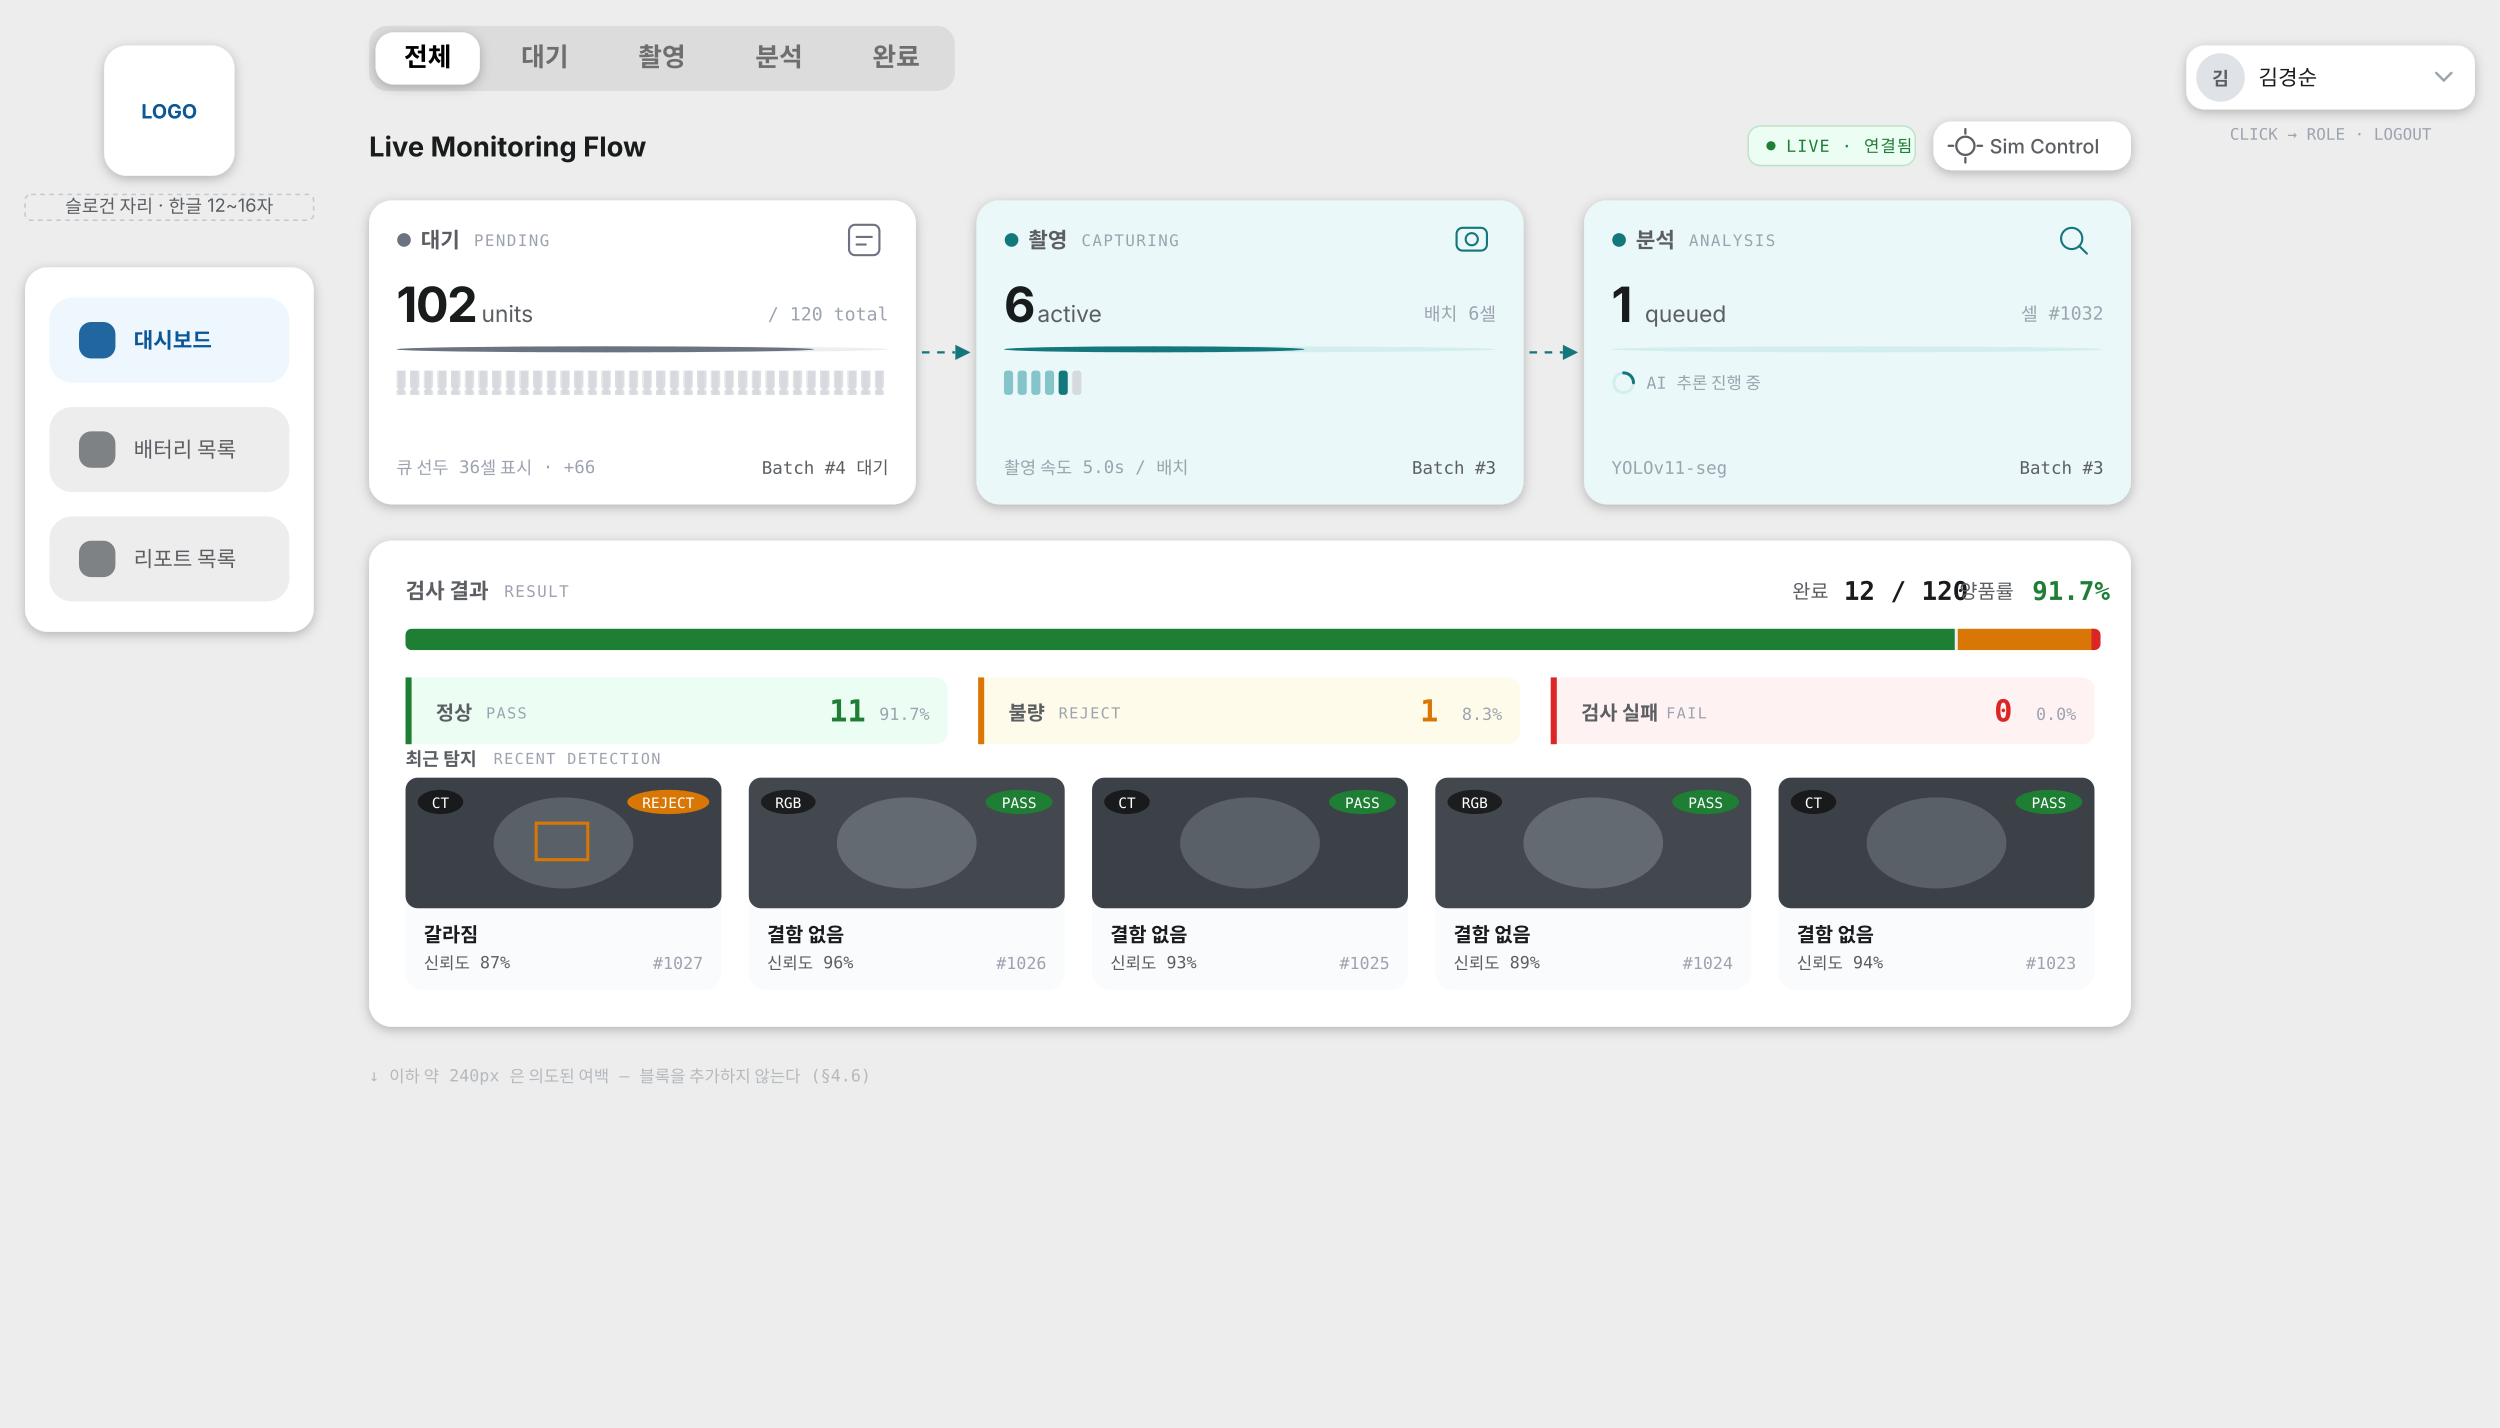
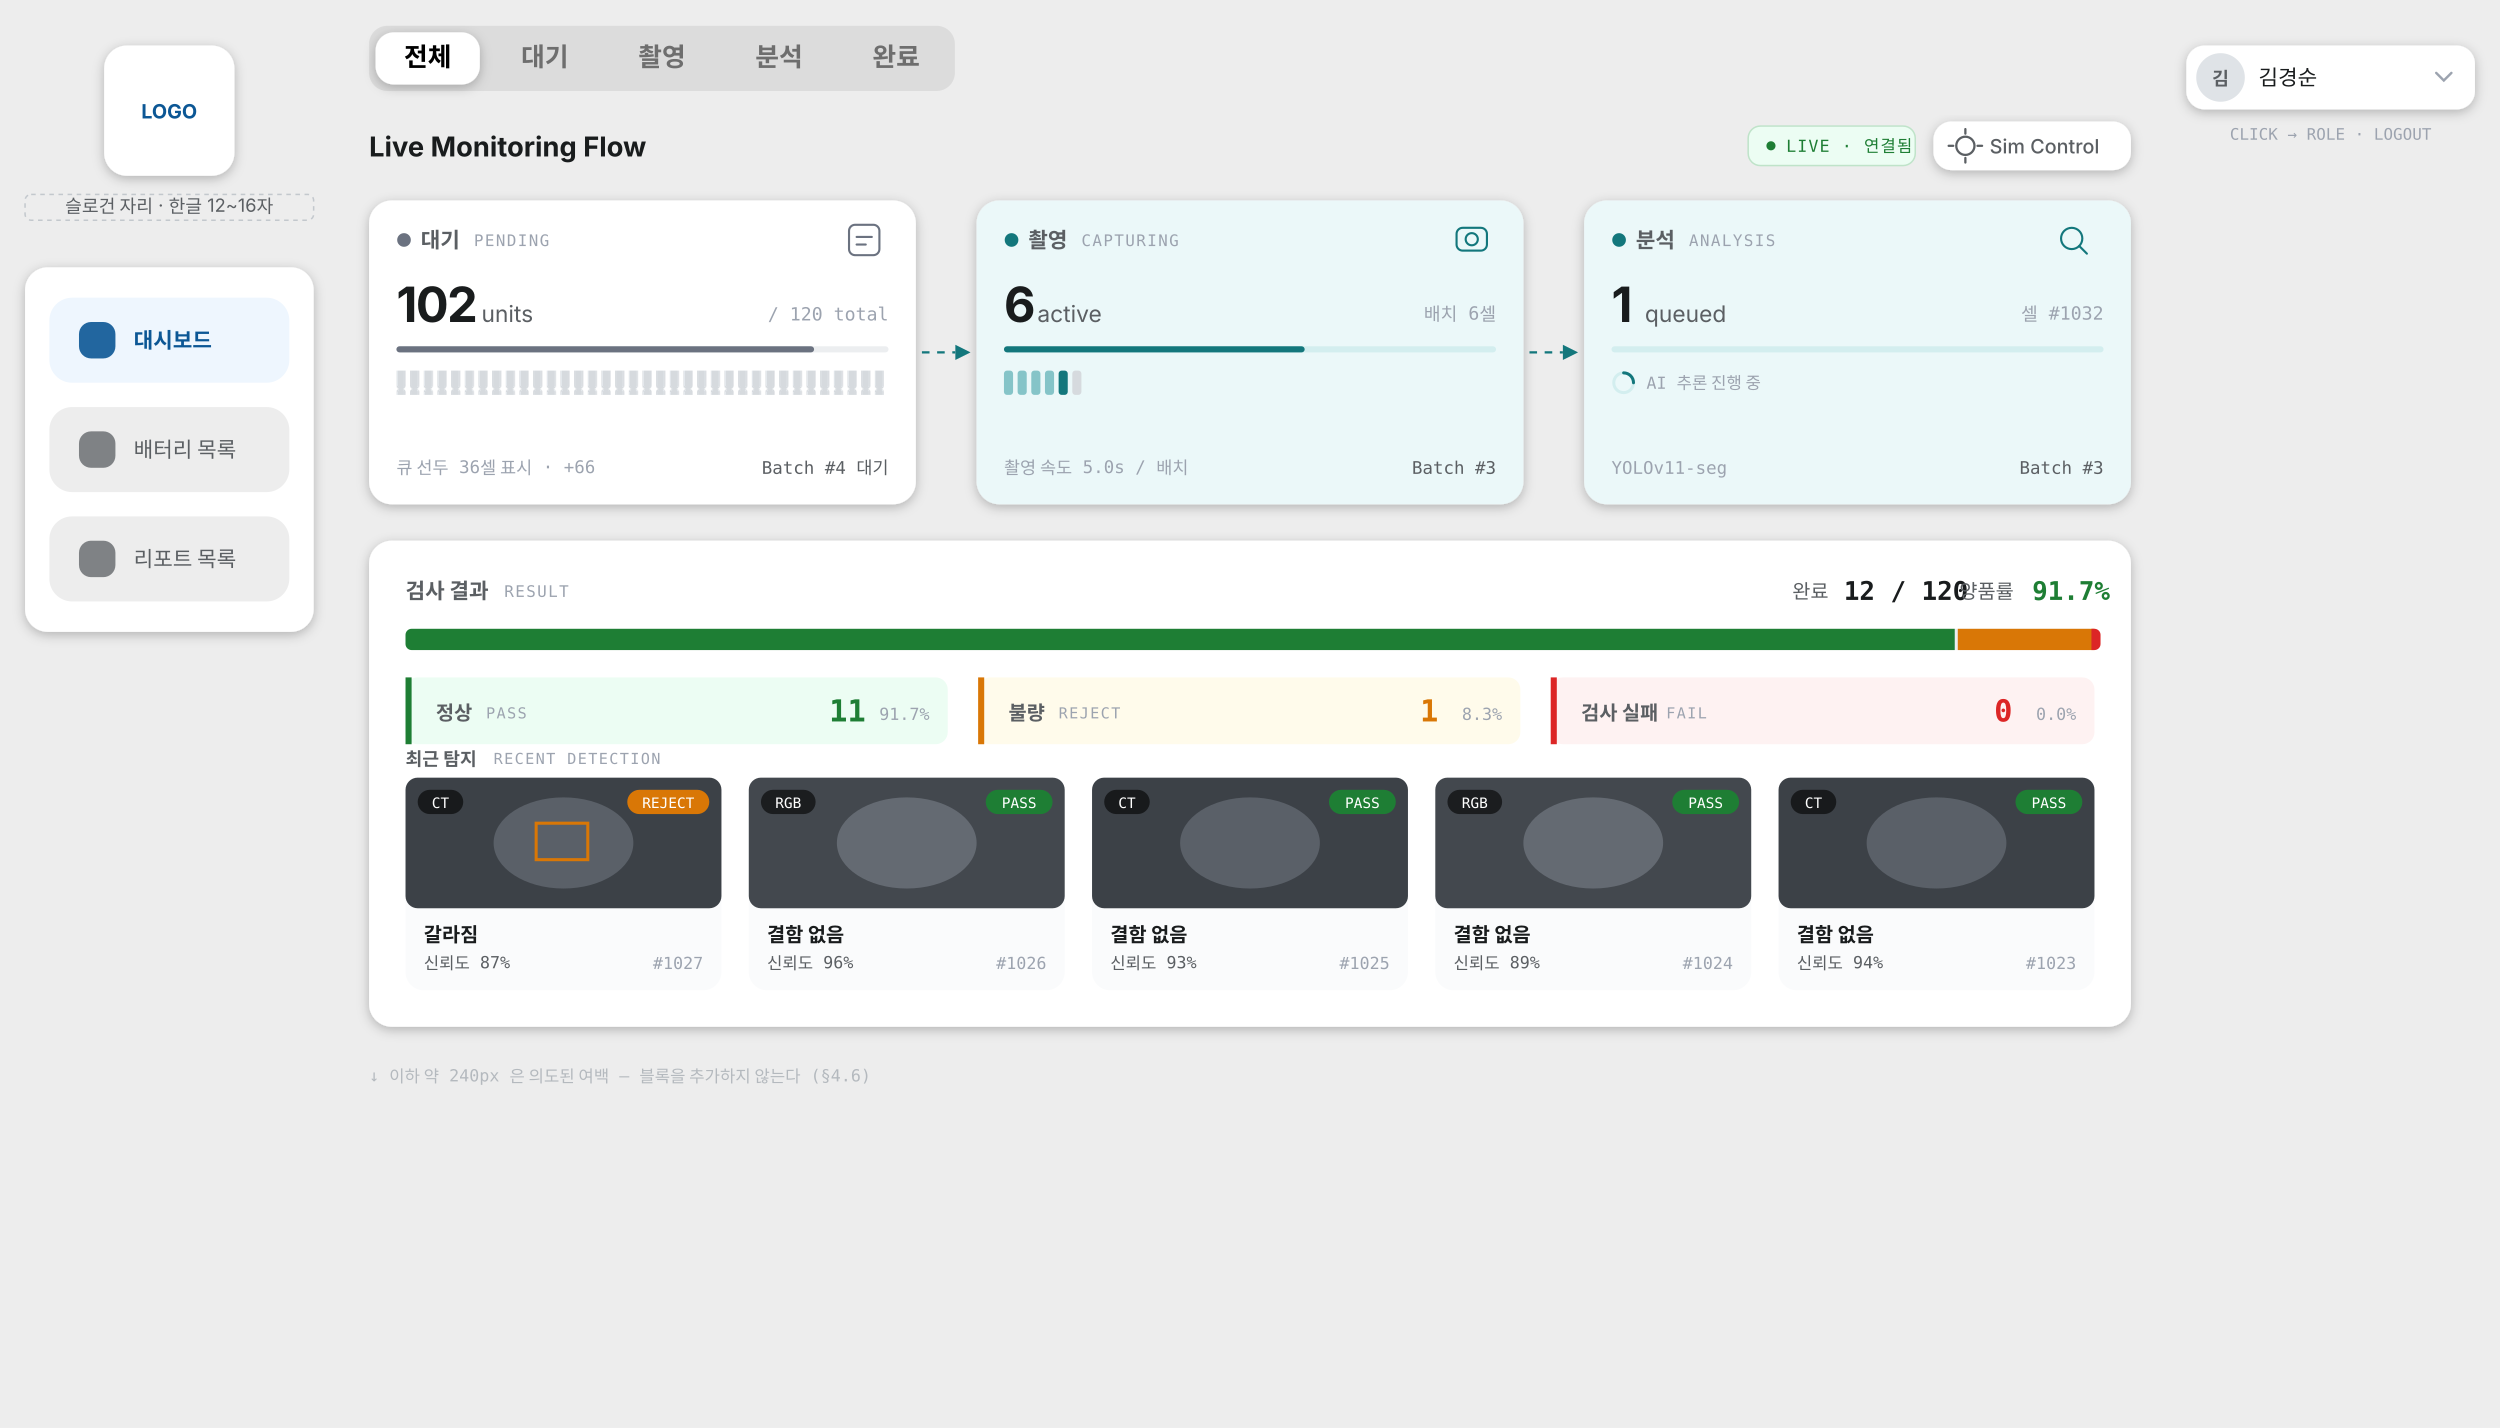
<svg xmlns="http://www.w3.org/2000/svg" viewBox="0 0 1646 940" width="1646" height="940" font-family="Inter, system-ui, 'Pretendard', sans-serif">
  <defs>
    <filter id="sh" x="-20%" y="-20%" width="140%" height="160%">
      <feDropShadow dx="0" dy="2" stdDeviation="4" flood-color="#000000" flood-opacity="0.25" />
    </filter>
    <pattern id="tilePending" x="0" y="0" width="9" height="16" patternUnits="userSpaceOnUse">
      <rect x="0" y="0" width="6" height="16" rx="2" fill="#d6dade" />
    </pattern>
    <clipPath id="thumbClip">
      <rect x="0" y="0" width="208" height="86" rx="8" />
    </clipPath>
  </defs>
  <rect width="1646" height="940" fill="#ededed" />
  <g>
    <rect x="68.6" y="30" width="85.7" height="85.7" rx="15" fill="#ffffff" filter="url(#sh)" />
    <text x="111.4" y="78" text-anchor="middle" font-size="13" font-weight="700" fill="#0C5795">LOGO</text>
    <text x="111.4" y="140" text-anchor="middle" font-size="12" fill="#5b5f63">슬로건 자리 · 한글 12~16자</text>
    <rect x="16.5" y="128" width="190" height="17" rx="4" fill="none" stroke="#c3c8cd" stroke-width="1" stroke-dasharray="3 3" />
    <rect x="16.5" y="176" width="190" height="240" rx="15" fill="#ffffff" filter="url(#sh)" />
    <rect x="32.5" y="196" width="158" height="56" rx="15" fill="#EEF6FE" />
    <rect x="52" y="212" width="24" height="24" rx="8" fill="#0C5795" opacity="0.9" />
    <text x="88" y="229" font-size="14" font-weight="600" fill="#0C5795">대시보드</text>
    <rect x="32.5" y="268" width="158" height="56" rx="15" fill="#ededed" />
    <rect x="52" y="284" width="24" height="24" rx="8" fill="#5b5f63" opacity="0.75" />
    <text x="88" y="301" font-size="14" font-weight="500" fill="#5b5f63">배터리 목록</text>
    <rect x="32.5" y="340" width="158" height="56" rx="15" fill="#ededed" />
    <rect x="52" y="356" width="24" height="24" rx="8" fill="#5b5f63" opacity="0.75" />
    <text x="88" y="373" font-size="14" font-weight="500" fill="#5b5f63">리포트 목록</text>
  </g>
  <g>
    <rect x="1439.5" y="30" width="190" height="42" fill="#ffffff" filter="url(#sh)" rx="12" />
    <circle cx="1462" cy="51" r="16" fill="#dfe3e7" />
    <text x="1462" y="56" text-anchor="middle" font-size="12" font-weight="600" fill="#5b5f63">김</text>
    <text x="1487" y="56" font-size="14" fill="#191c1d">김경순</text>
    <path d="M1604 48 l5 5 l5 -5" stroke="#9ca3af" stroke-width="1.6" fill="none" stroke-linecap="round" />
    <text x="1534.5" y="92" text-anchor="middle" font-size="10.5" fill="#9ca3af" font-family="ui-monospace, Consolas, monospace">CLICK → ROLE · LOGOUT</text>
  </g>
  <g>
    <rect x="243" y="17" width="385.7" height="42.9" fill="#dcdcdc" rx="12" />
    <rect x="247.3" y="21.3" width="68.6" height="34.3" fill="#ffffff" filter="url(#sh)" rx="12" />
    <text x="281.6" y="43.5" text-anchor="middle" font-size="17" font-weight="600" fill="#000000">전체</text>
    <text x="358.7" y="43.5" text-anchor="middle" font-size="17" font-weight="600" fill="#00000080">대기</text>
    <text x="435.8" y="43.5" text-anchor="middle" font-size="17" font-weight="600" fill="#00000080">촬영</text>
    <text x="512.9" y="43.5" text-anchor="middle" font-size="17" font-weight="600" fill="#00000080">분석</text>
    <text x="590.0" y="43.5" text-anchor="middle" font-size="17" font-weight="600" fill="#00000080">완료</text>
  </g>
  <g>
    <text x="243" y="103" font-size="18" font-weight="700" fill="#191c1d">Live Monitoring Flow</text>
    <rect x="1151" y="83" width="110" height="26" fill="#ecfdf3" stroke="#bfe3c9" stroke-width="1" rx="8" />
    <circle cx="1166" cy="96" r="3" fill="#1e7e34" />
    <text x="1176" y="100" font-size="11" letter-spacing="0.7" fill="#1e7e34" font-family="ui-monospace, Consolas, monospace">LIVE · 연결됨</text>
    <rect x="1273" y="80" width="130" height="32" fill="#ffffff" filter="url(#sh)" rx="12" />
    <circle cx="1294" cy="96" r="6" fill="none" stroke="#5b5f63" stroke-width="1.5" />
    <path d="M1294 88 v-3 M1294 107 v-3 M1286 96 h-3 M1305 96 h-3" stroke="#5b5f63" stroke-width="1.5" stroke-linecap="round" />
    <text x="1310" y="101" font-size="13" font-weight="500" fill="#5b5f63">Sim Control</text>
  </g>
  <g>
    <rect x="243" y="132" width="360" height="200" rx="15" fill="#ffffff" filter="url(#sh)" />
    <circle cx="266" cy="158" r="4.5" fill="#6b7280" />
    <text x="277" y="163" font-size="14" font-weight="600" fill="#5b5f63">대기</text>
    <text x="312" y="162" font-size="10.5" letter-spacing="0.9" fill="#9ca3af" font-family="ui-monospace, Consolas, monospace">PENDING</text>
    <rect x="559" y="148" width="20" height="20" rx="4" fill="none" stroke="#6b7280" stroke-width="1.4" />
    <path d="M564 156 h10 M564 161 h6" stroke="#6b7280" stroke-width="1.4" stroke-linecap="round" />
    <text x="261" y="212" font-size="32" font-weight="700" fill="#191c1d" letter-spacing="-1">102</text>
    <text x="317" y="212" font-size="15" fill="#5b5f63">units</text>
    <text x="585" y="211" text-anchor="end" font-size="12" fill="#9ca3af" font-family="ui-monospace, Consolas, monospace">/ 120 total</text>
-     <rect x="261" y="228" width="324" height="4" rx="999" fill="#eceef0" />
-     <rect x="261" y="228" width="275" height="4" rx="999" fill="#6b7280" />
+     <rect x="261" y="228" width="324" height="4" rx="2" fill="#eceef0" />
+     <rect x="261" y="228" width="275" height="4" rx="2" fill="#6b7280" />
    <rect x="261" y="244" width="321" height="16" fill="url(#tilePending)" />
    <text x="261" y="312" font-size="11.5" fill="#9ca3af" font-family="ui-monospace, Consolas, monospace">큐 선두 36셀 표시 · +66</text>
    <text x="585" y="312" text-anchor="end" font-size="11.5" fill="#5b5f63" font-family="ui-monospace, Consolas, monospace">Batch #4 대기</text>
  </g>
  <g>
    <path d="M607 232 H629" stroke="#13777C" stroke-width="1.5" fill="none" stroke-dasharray="5 5" />
    <polygon points="629,227 639,232 629,237" fill="#13777C" />
  </g>
  <g>
    <rect x="643" y="132" width="360" height="200" rx="15" fill="#EBF8F9" filter="url(#sh)" />
    <circle cx="666" cy="158" r="4.5" fill="#13777C" />
    <text x="677" y="163" font-size="14" font-weight="600" fill="#5b5f63">촬영</text>
    <text x="712" y="162" font-size="10.5" letter-spacing="0.9" fill="#9ca3af" font-family="ui-monospace, Consolas, monospace">CAPTURING</text>
    <rect x="959" y="150" width="20" height="15" rx="4" fill="none" stroke="#13777C" stroke-width="1.4" />
    <circle cx="969" cy="157.5" r="4" fill="none" stroke="#13777C" stroke-width="1.4" />
    <text x="661" y="212" font-size="32" font-weight="700" fill="#191c1d" letter-spacing="-1">6</text>
    <text x="683" y="212" font-size="15" fill="#5b5f63">active</text>
    <text x="985" y="211" text-anchor="end" font-size="12" fill="#9ca3af" font-family="ui-monospace, Consolas, monospace">배치 6셀</text>
-     <rect x="661" y="228" width="324" height="4" rx="999" fill="#D3EEEF" />
-     <rect x="661" y="228" width="198" height="4" rx="999" fill="#13777C" />
+     <rect x="661" y="228" width="324" height="4" rx="2" fill="#D3EEEF" />
+     <rect x="661" y="228" width="198" height="4" rx="2" fill="#13777C" />
    <rect x="661" y="244" width="6" height="16" rx="2" fill="#85C4C8" />
    <rect x="670" y="244" width="6" height="16" rx="2" fill="#85C4C8" />
    <rect x="679" y="244" width="6" height="16" rx="2" fill="#85C4C8" />
    <rect x="688" y="244" width="6" height="16" rx="2" fill="#85C4C8" />
    <rect x="697" y="244" width="6" height="16" rx="2" fill="#13777C" />
    <rect x="706" y="244" width="6" height="16" rx="2" fill="#d6dade" />
    <text x="661" y="312" font-size="11.5" fill="#9ca3af" font-family="ui-monospace, Consolas, monospace">촬영 속도 5.0s / 배치</text>
    <text x="985" y="312" text-anchor="end" font-size="11.5" fill="#5b5f63" font-family="ui-monospace, Consolas, monospace">Batch #3</text>
  </g>
  <g>
    <path d="M1007 232 H1029" stroke="#13777C" stroke-width="1.5" fill="none" stroke-dasharray="5 5" />
    <polygon points="1029,227 1039,232 1029,237" fill="#13777C" />
  </g>
  <g>
    <rect x="1043" y="132" width="360" height="200" rx="15" fill="#EBF8F9" filter="url(#sh)" />
    <circle cx="1066" cy="158" r="4.5" fill="#13777C" />
    <text x="1077" y="163" font-size="14" font-weight="600" fill="#5b5f63">분석</text>
    <text x="1112" y="162" font-size="10.5" letter-spacing="0.9" fill="#9ca3af" font-family="ui-monospace, Consolas, monospace">ANALYSIS</text>
    <circle cx="1364" cy="157" r="7" fill="none" stroke="#13777C" stroke-width="1.4" />
    <path d="M1369 162 l5 5" stroke="#13777C" stroke-width="1.4" stroke-linecap="round" />
    <text x="1061" y="212" font-size="32" font-weight="700" fill="#191c1d" letter-spacing="-1">1</text>
    <text x="1083" y="212" font-size="15" fill="#5b5f63">queued</text>
    <text x="1385" y="211" text-anchor="end" font-size="12" fill="#9ca3af" font-family="ui-monospace, Consolas, monospace">셀 #1032</text>
-     <rect x="1061" y="228" width="324" height="4" rx="999" fill="#D3EEEF" />
+     <rect x="1061" y="228" width="324" height="4" rx="2" fill="#D3EEEF" />
    <circle cx="1069" cy="252" r="6.5" fill="none" stroke="#D3EEEF" stroke-width="2" />
    <path d="M1069 245.5 a6.5 6.5 0 0 1 6.5 6.5" fill="none" stroke="#13777C" stroke-width="2" stroke-linecap="round" />
    <text x="1084" y="256" font-size="11" fill="#9ca3af" font-family="ui-monospace, Consolas, monospace">AI 추론 진행 중</text>
    <text x="1061" y="312" font-size="11.5" fill="#9ca3af" font-family="ui-monospace, Consolas, monospace">YOLOv11-seg</text>
    <text x="1385" y="312" text-anchor="end" font-size="11.5" fill="#5b5f63" font-family="ui-monospace, Consolas, monospace">Batch #3</text>
  </g>
  <g>
    <rect x="243" y="356" width="1160" height="320" rx="15" fill="#ffffff" filter="url(#sh)" />
    <text x="267" y="394" font-size="14" font-weight="600" fill="#5b5f63">검사 결과</text>
    <text x="332" y="393" font-size="10.5" letter-spacing="0.9" fill="#9ca3af" font-family="ui-monospace, Consolas, monospace">RESULT</text>
    <text x="1180" y="394" font-size="13" fill="#5b5f63" font-family="ui-monospace, Consolas, monospace">완료</text>
    <text x="1214" y="395" font-size="17" font-weight="700" fill="#191c1d" font-family="ui-monospace, Consolas, monospace">12 / 120</text>
    <text x="1290" y="394" font-size="13" fill="#5b5f63">양품률</text>
    <text x="1338" y="395" font-size="17" font-weight="700" fill="#1e7e34" font-family="ui-monospace, Consolas, monospace">91.7%</text>
    <rect x="267" y="414" width="1112" height="14" rx="4" fill="#eceef0" />
    <path d="M271 414 h1016 v14 h-1016 a4 4 0 0 1 -4 -4 v-6 a4 4 0 0 1 4 -4 z" fill="#1e7e34" />
    <rect x="1289" y="414" width="90" height="14" fill="#d97706" />
    <path d="M1381 414 h-2 v14 h2 a4 4 0 0 0 4 -4 v-6 a4 4 0 0 0 -4 -4 z" fill="#dc2626" transform="translate(-2,0)" />
    <g>
      <rect x="267" y="446" width="357" height="44" rx="8" fill="#ecfdf3" />
      <rect x="267" y="446" width="4" height="44" fill="#1e7e34" />
      <text x="287" y="474" font-size="13" font-weight="600" fill="#5b5f63">정상</text>
      <text x="320" y="473" font-size="10" letter-spacing="0.9" fill="#9ca3af" font-family="ui-monospace, Consolas, monospace">PASS</text>
      <text x="570" y="475" text-anchor="end" font-size="20" font-weight="700" fill="#1e7e34" font-family="ui-monospace, Consolas, monospace">11</text>
      <text x="612" y="474" text-anchor="end" font-size="11" fill="#9ca3af" font-family="ui-monospace, Consolas, monospace">91.7%</text>
    </g>
    <g>
      <rect x="644" y="446" width="357" height="44" rx="8" fill="#fffbeb" />
      <rect x="644" y="446" width="4" height="44" fill="#d97706" />
      <text x="664" y="474" font-size="13" font-weight="600" fill="#5b5f63">불량</text>
      <text x="697" y="473" font-size="10" letter-spacing="0.9" fill="#9ca3af" font-family="ui-monospace, Consolas, monospace">REJECT</text>
      <text x="947" y="475" text-anchor="end" font-size="20" font-weight="700" fill="#d97706" font-family="ui-monospace, Consolas, monospace">1</text>
      <text x="989" y="474" text-anchor="end" font-size="11" fill="#9ca3af" font-family="ui-monospace, Consolas, monospace">8.3%</text>
    </g>
    <g>
      <rect x="1021" y="446" width="358" height="44" rx="8" fill="#fef2f2" />
      <rect x="1021" y="446" width="4" height="44" fill="#dc2626" />
      <text x="1041" y="474" font-size="13" font-weight="600" fill="#5b5f63">검사 실패</text>
      <text x="1097" y="473" font-size="10" letter-spacing="0.9" fill="#9ca3af" font-family="ui-monospace, Consolas, monospace">FAIL</text>
      <text x="1325" y="475" text-anchor="end" font-size="20" font-weight="700" fill="#dc2626" font-family="ui-monospace, Consolas, monospace">0</text>
      <text x="1367" y="474" text-anchor="end" font-size="11" fill="#9ca3af" font-family="ui-monospace, Consolas, monospace">0.0%</text>
    </g>
    <text x="267" y="504" font-size="12" font-weight="600" fill="#5b5f63">최근 탐지</text>
    <text x="325" y="503" font-size="10" letter-spacing="0.9" fill="#9ca3af" font-family="ui-monospace, Consolas, monospace">RECENT DETECTION</text>
    <g transform="translate(267,512)">
      <rect x="0" y="0" width="208" height="140" rx="12" fill="#fafbfc" />
      <g clip-path="url(#thumbClip)">
        <rect x="0" y="0" width="208" height="86" fill="#3c4147" />
        <ellipse cx="104" cy="43" rx="46" ry="30" fill="#5a6068" />
        <rect x="86" y="30" width="34" height="24" fill="none" stroke="#d97706" stroke-width="2" />
      </g>
-       <rect x="8" y="8" width="30" height="16" rx="999" fill="#00000099" />
+       <rect x="8" y="8" width="30" height="16" rx="8" fill="#00000099" />
      <text x="23" y="20" text-anchor="middle" font-size="9.5" fill="#ffffff" font-family="ui-monospace, Consolas, monospace">CT</text>
-       <rect x="146" y="8" width="54" height="16" rx="999" fill="#d97706" />
+       <rect x="146" y="8" width="54" height="16" rx="8" fill="#d97706" />
      <text x="173" y="20" text-anchor="middle" font-size="9.5" fill="#ffffff" font-family="ui-monospace, Consolas, monospace">REJECT</text>
      <text x="12" y="108" font-size="13" font-weight="600" fill="#191c1d">갈라짐</text>
      <text x="12" y="126" font-size="11" fill="#5b5f63" font-family="ui-monospace, Consolas, monospace">신뢰도 87%</text>
      <text x="196" y="126" text-anchor="end" font-size="11" fill="#9ca3af" font-family="ui-monospace, Consolas, monospace">#1027</text>
    </g>
    <g transform="translate(493,512)">
      <rect x="0" y="0" width="208" height="140" rx="12" fill="#fafbfc" />
      <g clip-path="url(#thumbClip)">
        <rect x="0" y="0" width="208" height="86" fill="#43484e" />
        <ellipse cx="104" cy="43" rx="46" ry="30" fill="#646a72" />
      </g>
-       <rect x="8" y="8" width="36" height="16" rx="999" fill="#00000099" />
+       <rect x="8" y="8" width="36" height="16" rx="8" fill="#00000099" />
      <text x="26" y="20" text-anchor="middle" font-size="9.5" fill="#ffffff" font-family="ui-monospace, Consolas, monospace">RGB</text>
-       <rect x="156" y="8" width="44" height="16" rx="999" fill="#1e7e34" />
+       <rect x="156" y="8" width="44" height="16" rx="8" fill="#1e7e34" />
      <text x="178" y="20" text-anchor="middle" font-size="9.5" fill="#ffffff" font-family="ui-monospace, Consolas, monospace">PASS</text>
      <text x="12" y="108" font-size="13" font-weight="600" fill="#191c1d">결함 없음</text>
      <text x="12" y="126" font-size="11" fill="#5b5f63" font-family="ui-monospace, Consolas, monospace">신뢰도 96%</text>
      <text x="196" y="126" text-anchor="end" font-size="11" fill="#9ca3af" font-family="ui-monospace, Consolas, monospace">#1026</text>
    </g>
    <g transform="translate(719,512)">
      <rect x="0" y="0" width="208" height="140" rx="12" fill="#fafbfc" />
      <g clip-path="url(#thumbClip)">
        <rect x="0" y="0" width="208" height="86" fill="#3c4147" />
        <ellipse cx="104" cy="43" rx="46" ry="30" fill="#5a6068" />
      </g>
-       <rect x="8" y="8" width="30" height="16" rx="999" fill="#00000099" />
+       <rect x="8" y="8" width="30" height="16" rx="8" fill="#00000099" />
      <text x="23" y="20" text-anchor="middle" font-size="9.5" fill="#ffffff" font-family="ui-monospace, Consolas, monospace">CT</text>
-       <rect x="156" y="8" width="44" height="16" rx="999" fill="#1e7e34" />
+       <rect x="156" y="8" width="44" height="16" rx="8" fill="#1e7e34" />
      <text x="178" y="20" text-anchor="middle" font-size="9.5" fill="#ffffff" font-family="ui-monospace, Consolas, monospace">PASS</text>
      <text x="12" y="108" font-size="13" font-weight="600" fill="#191c1d">결함 없음</text>
      <text x="12" y="126" font-size="11" fill="#5b5f63" font-family="ui-monospace, Consolas, monospace">신뢰도 93%</text>
      <text x="196" y="126" text-anchor="end" font-size="11" fill="#9ca3af" font-family="ui-monospace, Consolas, monospace">#1025</text>
    </g>
    <g transform="translate(945,512)">
      <rect x="0" y="0" width="208" height="140" rx="12" fill="#fafbfc" />
      <g clip-path="url(#thumbClip)">
        <rect x="0" y="0" width="208" height="86" fill="#43484e" />
        <ellipse cx="104" cy="43" rx="46" ry="30" fill="#646a72" />
      </g>
-       <rect x="8" y="8" width="36" height="16" rx="999" fill="#00000099" />
+       <rect x="8" y="8" width="36" height="16" rx="8" fill="#00000099" />
      <text x="26" y="20" text-anchor="middle" font-size="9.5" fill="#ffffff" font-family="ui-monospace, Consolas, monospace">RGB</text>
-       <rect x="156" y="8" width="44" height="16" rx="999" fill="#1e7e34" />
+       <rect x="156" y="8" width="44" height="16" rx="8" fill="#1e7e34" />
      <text x="178" y="20" text-anchor="middle" font-size="9.5" fill="#ffffff" font-family="ui-monospace, Consolas, monospace">PASS</text>
      <text x="12" y="108" font-size="13" font-weight="600" fill="#191c1d">결함 없음</text>
      <text x="12" y="126" font-size="11" fill="#5b5f63" font-family="ui-monospace, Consolas, monospace">신뢰도 89%</text>
      <text x="196" y="126" text-anchor="end" font-size="11" fill="#9ca3af" font-family="ui-monospace, Consolas, monospace">#1024</text>
    </g>
    <g transform="translate(1171,512)">
      <rect x="0" y="0" width="208" height="140" rx="12" fill="#fafbfc" />
      <g clip-path="url(#thumbClip)">
        <rect x="0" y="0" width="208" height="86" fill="#3c4147" />
        <ellipse cx="104" cy="43" rx="46" ry="30" fill="#5a6068" />
      </g>
-       <rect x="8" y="8" width="30" height="16" rx="999" fill="#00000099" />
+       <rect x="8" y="8" width="30" height="16" rx="8" fill="#00000099" />
      <text x="23" y="20" text-anchor="middle" font-size="9.5" fill="#ffffff" font-family="ui-monospace, Consolas, monospace">CT</text>
-       <rect x="156" y="8" width="44" height="16" rx="999" fill="#1e7e34" />
+       <rect x="156" y="8" width="44" height="16" rx="8" fill="#1e7e34" />
      <text x="178" y="20" text-anchor="middle" font-size="9.5" fill="#ffffff" font-family="ui-monospace, Consolas, monospace">PASS</text>
      <text x="12" y="108" font-size="13" font-weight="600" fill="#191c1d">결함 없음</text>
      <text x="12" y="126" font-size="11" fill="#5b5f63" font-family="ui-monospace, Consolas, monospace">신뢰도 94%</text>
      <text x="196" y="126" text-anchor="end" font-size="11" fill="#9ca3af" font-family="ui-monospace, Consolas, monospace">#1023</text>
    </g>
  </g>
  <text x="243" y="712" font-size="11" fill="#b4b9be" font-family="ui-monospace, Consolas, monospace">↓ 이하 약 240px 은 의도된 여백 — 블록을 추가하지 않는다 (§4.6)</text>
</svg>
